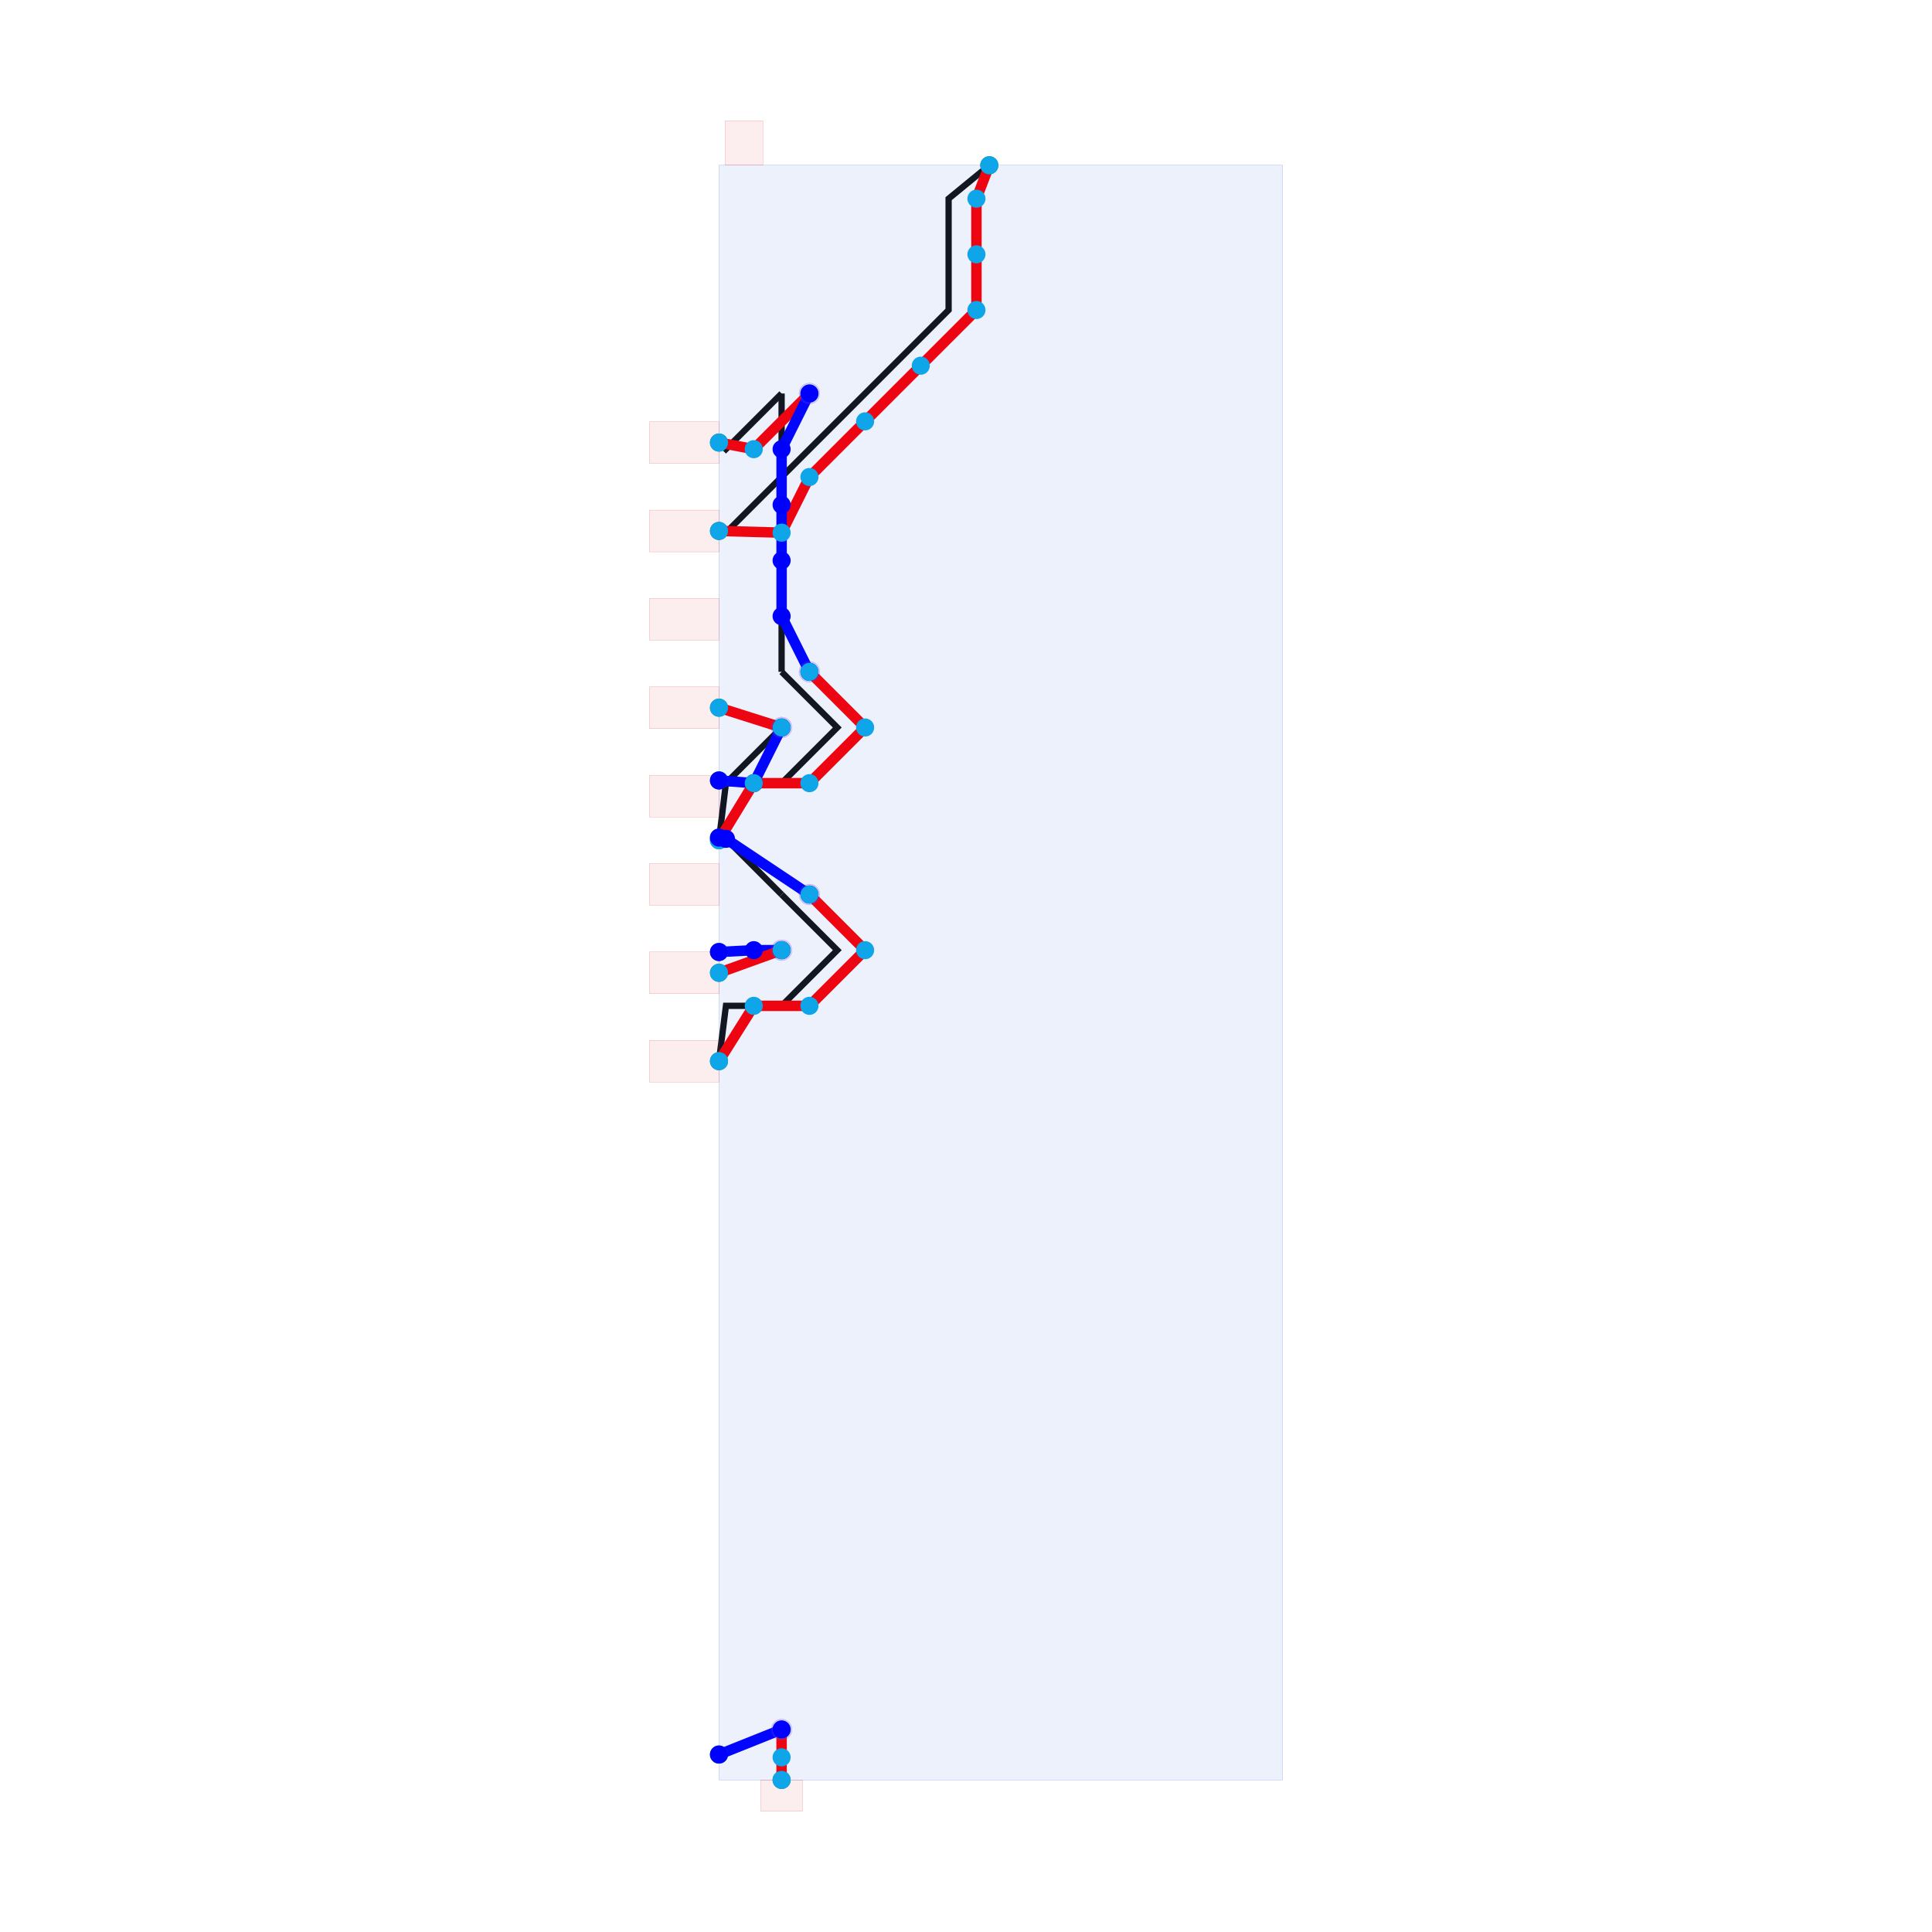
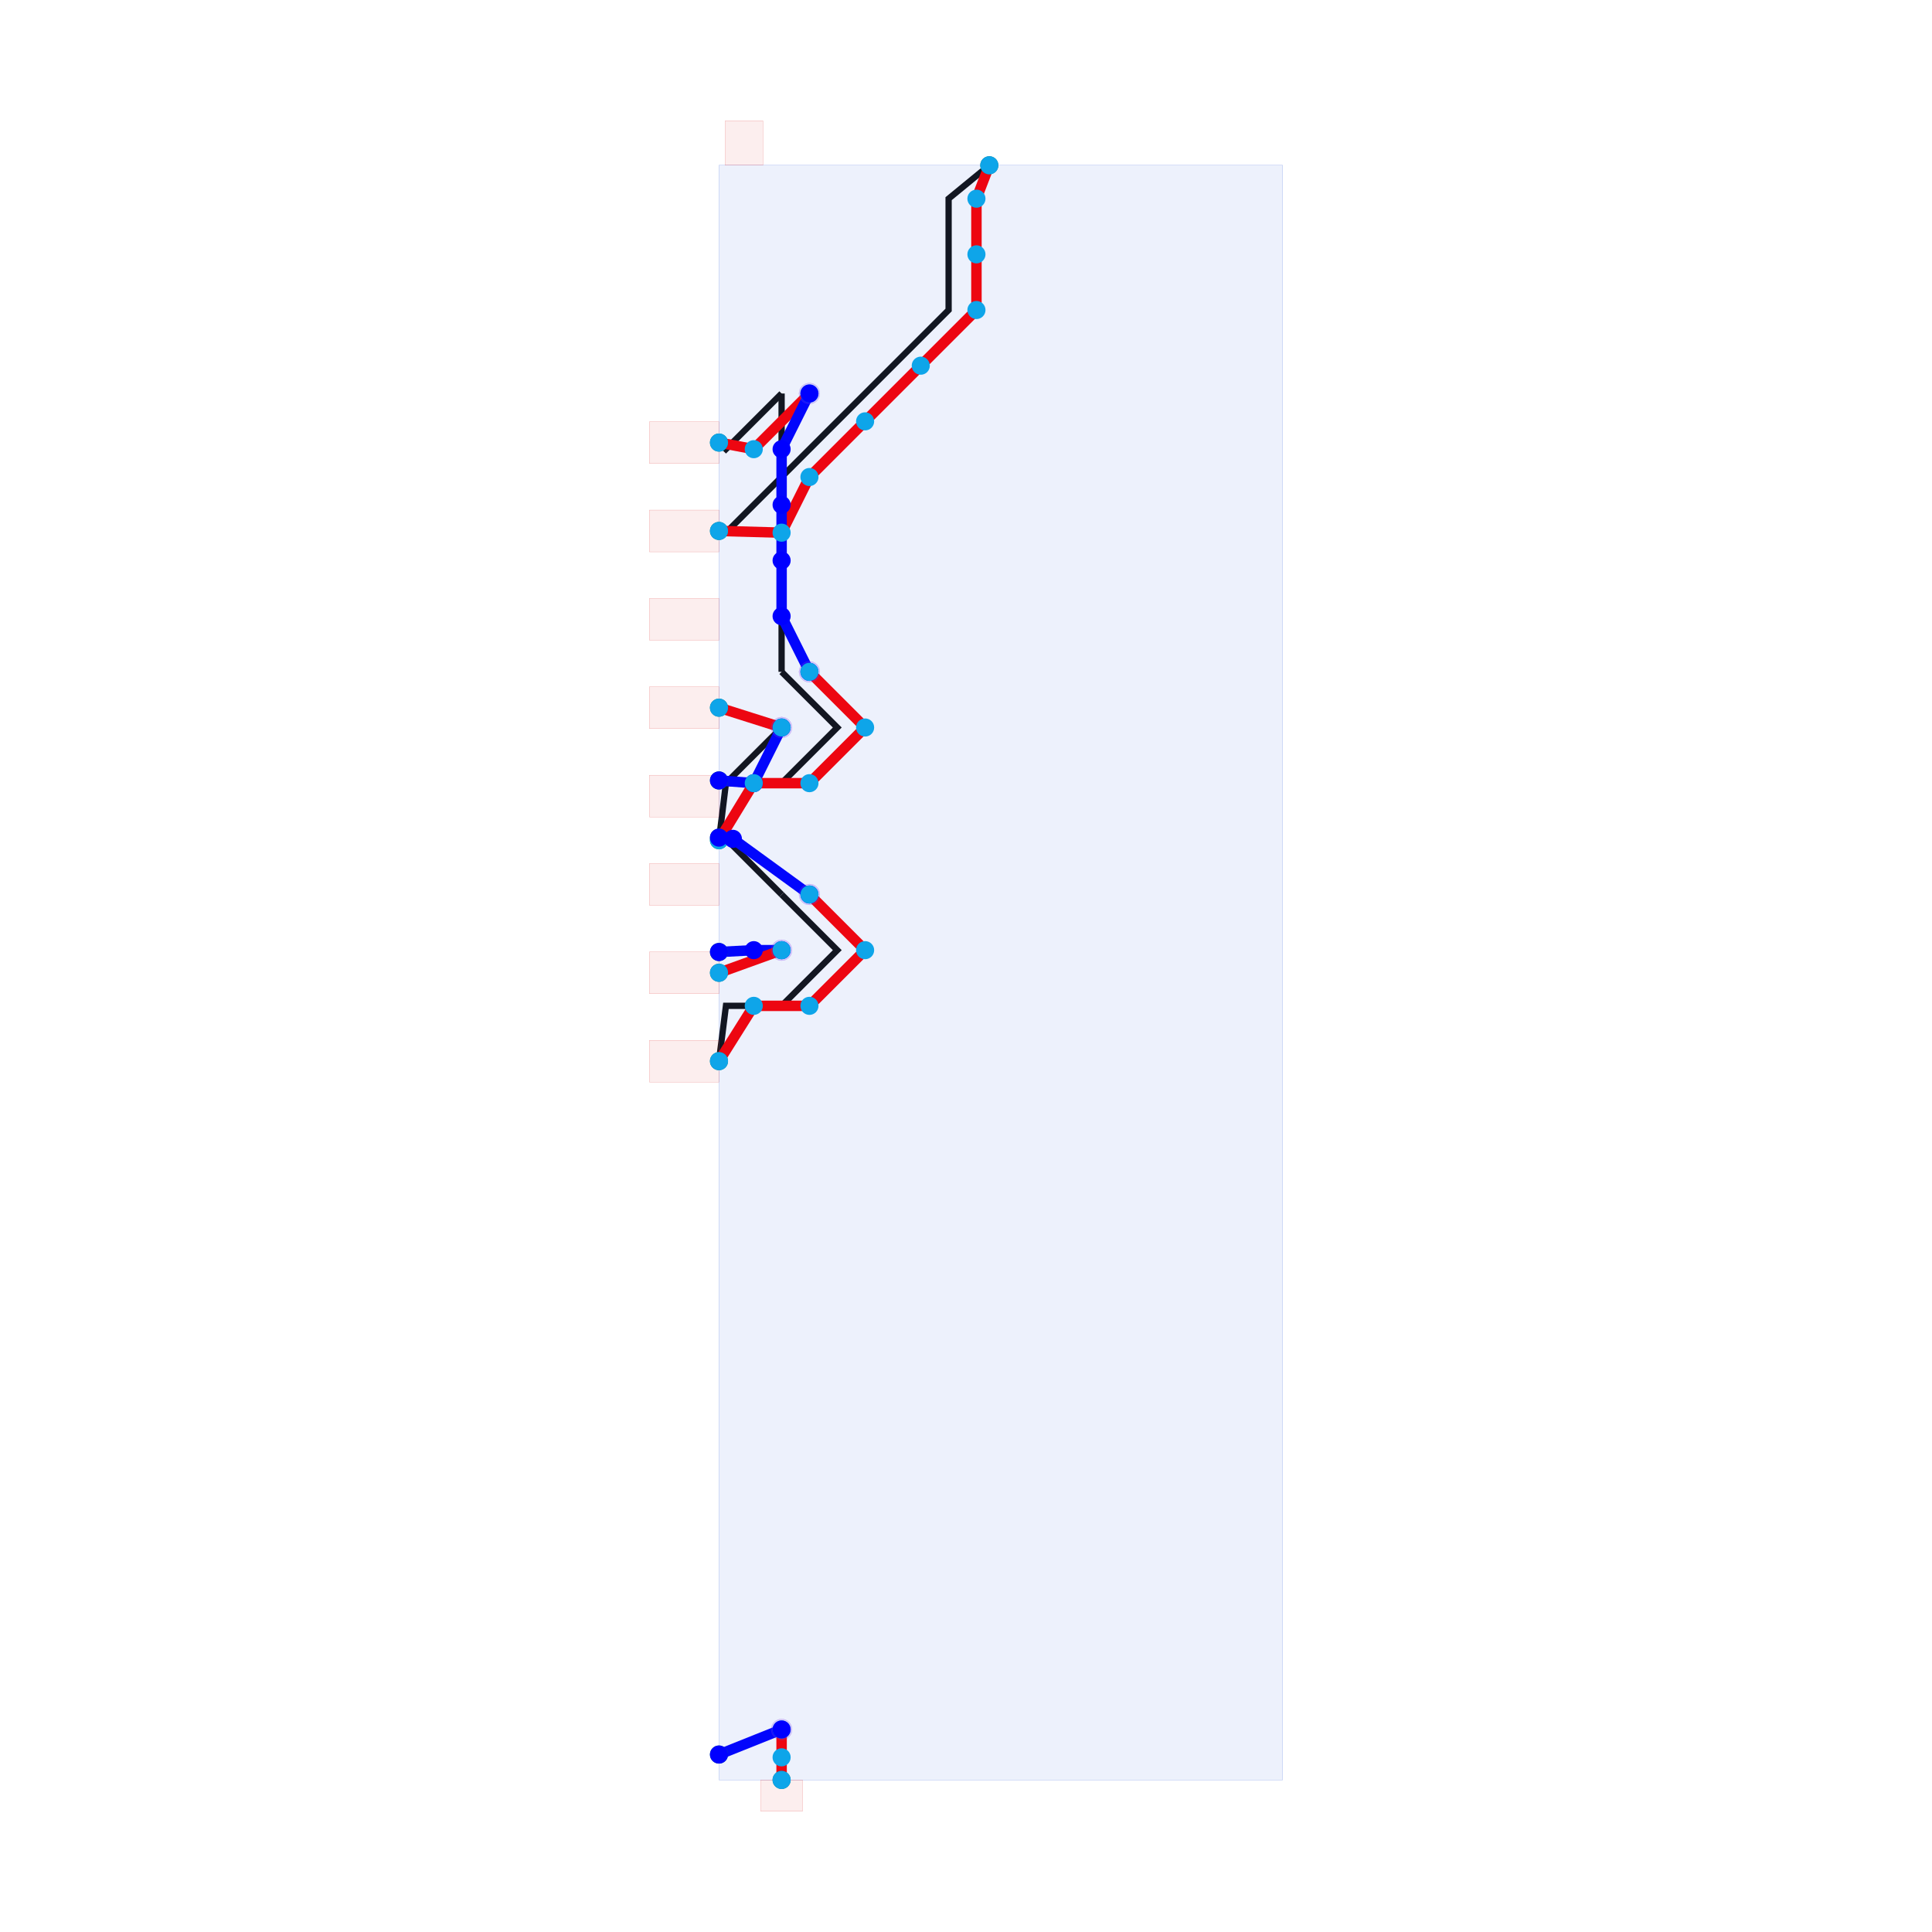
<svg xmlns="http://www.w3.org/2000/svg" width="640" height="640" viewBox="0 0 640 640">
  <rect width="100%" height="100%" fill="white" />
  <g>
    <polyline data-points="23.9,4.425 24,4.4 24.8,5.2 25.6,6 26.400000000000002,6.8 27.200000000000003,7.6 27.200000000000003,8.4 27.200000000000003,9.200000000000001 27.785000000000004,9.679999999999998" data-type="line" data-label="original:source_net_18" points="238.172,175.88 240.477,176.456 258.917,158.016 277.357,139.576 295.797,121.136 314.237,102.696 314.237,84.256 314.237,65.816 327.722,54.752" fill="none" stroke="#111111" stroke-width="2.075" />
  </g>
  <g>
    <polyline data-points="23.9,0.839090909090908 24,0.8 24.8,1.6" data-type="line" data-label="original:source_net_5_mst1" points="238.172,258.535 240.477,259.436 258.917,240.996" fill="none" stroke="#111111" stroke-width="2.075" />
  </g>
  <g>
    <polyline data-points="24.8,1.6 24.8,1.6 23.9,1.8849999999999998" data-type="line" data-label="original:source_net_5_mst1" points="258.917,240.996 258.917,240.996 238.172,234.427" fill="none" stroke="#111111" stroke-width="2.075" />
  </g>
  <g>
    <polyline data-points="24.8,-13.525 24.8,-13.600000000000001 24.8,-12.8" data-type="line" data-label="original:source_net_14_mst0" points="258.917,589.627 258.917,591.356 258.917,572.916" fill="none" stroke="#111111" stroke-width="2.075" />
  </g>
  <g>
    <polyline data-points="24.8,-12.8 24.8,-12.8 23.9,-13.159999999999993" data-type="line" data-label="original:source_net_14_mst0" points="258.917,572.916 258.917,572.916 238.172,581.214" fill="none" stroke="#111111" stroke-width="2.075" />
  </g>
  <g>
    <polyline data-points="23.9,-1.6263636363636373 24,-1.6 24.8,-1.6" data-type="line" data-label="original:source_net_11_mst0" points="238.172,315.364 240.477,314.756 258.917,314.756" fill="none" stroke="#111111" stroke-width="2.075" />
  </g>
  <g>
    <polyline data-points="24.8,-1.6 24.8,-1.6 23.9,-1.925" data-type="line" data-label="original:source_net_11_mst0" points="258.917,314.756 258.917,314.756 238.172,322.247" fill="none" stroke="#111111" stroke-width="2.075" />
  </g>
  <g>
    <polyline data-points="23.9,5.695 24,5.6000000000000005 24.8,6.4" data-type="line" data-label="original:source_net_9_mst0" points="238.172,146.606 240.477,148.796 258.917,130.356" fill="none" stroke="#111111" stroke-width="2.075" />
  </g>
  <g>
    <polyline data-points="24.8,6.4 24.8,6.4 24.8,5.6000000000000005 24.8,4.800000000000001 24.8,4.000000000000001 24.8,3.200000000000001 24.8,2.4000000000000012" data-type="line" data-label="original:source_net_9_mst0" points="258.917,130.356 258.917,130.356 258.917,148.796 258.917,167.236 258.917,185.676 258.917,204.116 258.917,222.556" fill="none" stroke="#111111" stroke-width="2.075" />
  </g>
  <g>
    <polyline data-points="24.8,2.4000000000000012 24.8,2.4000000000000012 25.6,1.6000000000000012 24.8,0.8000000000000012 24,0.8000000000000012 23.9,-0.02000000000000024" data-type="line" data-label="original:source_net_9_mst0" points="258.917,222.556 258.917,222.556 277.357,240.996 258.917,259.436 240.477,259.436 238.172,278.337" fill="none" stroke="#111111" stroke-width="2.075" />
  </g>
  <g>
    <polyline data-points="23.9,0.017272727272727106 24,0 24.8,-0.8" data-type="line" data-label="original:source_net_6_mst2" points="238.172,277.478 240.477,277.876 258.917,296.316" fill="none" stroke="#111111" stroke-width="2.075" />
  </g>
  <g>
    <polyline data-points="24.8,-0.8 24.8,-0.8 25.6,-1.6 24.8,-2.4000000000000004 24,-2.4000000000000004 23.9,-3.1950000000000003" data-type="line" data-label="original:source_net_6_mst2" points="258.917,296.316 258.917,296.316 277.357,314.756 258.917,333.196 240.477,333.196 238.172,351.521" fill="none" stroke="#111111" stroke-width="2.075" />
  </g>
  <g>
    <polyline data-points="23.9,4.425 24.799999999999997,4.4 25.2,5.2 26,6 26.8,6.8 27.6,7.6 27.6,8.4 27.6,9.200000000000001 27.785000000000004,9.679999999999998" data-type="line" data-label="source_net_18" points="238.172,175.88 258.917,176.456 268.137,158.016 286.577,139.576 305.017,121.136 323.458,102.696 323.458,84.256 323.458,65.816 327.722,54.752" fill="none" stroke="#FF0000" stroke-width="3.458" />
  </g>
  <g>
    <polyline data-points="23.9,0.839090909090908 24.4,0.8 24.8,1.6" data-type="line" data-label="source_net_5_mst1" points="238.172,258.535 249.697,259.436 258.917,240.996" fill="none" stroke="#0000FF" stroke-width="3.458" />
  </g>
  <g>
    <polyline data-points="24.8,1.6 24.8,1.6 23.9,1.8849999999999998" data-type="line" data-label="source_net_5_mst1" points="258.917,240.996 258.917,240.996 238.172,234.427" fill="none" stroke="#FF0000" stroke-width="3.458" />
  </g>
  <g>
    <polyline data-points="24.8,-13.525 24.8,-13.200000000000001 24.8,-12.8" data-type="line" data-label="source_net_14_mst0" points="258.917,589.627 258.917,582.136 258.917,572.916" fill="none" stroke="#FF0000" stroke-width="3.458" />
  </g>
  <g>
    <polyline data-points="24.8,-12.8 24.8,-12.8 23.9,-13.159999999999993" data-type="line" data-label="source_net_14_mst0" points="258.917,572.916 258.917,572.916 238.172,581.214" fill="none" stroke="#0000FF" stroke-width="3.458" />
  </g>
  <g>
    <polyline data-points="23.9,-1.6263636363636373 24.4,-1.6 24.8,-1.6" data-type="line" data-label="source_net_11_mst0" points="238.172,315.364 249.697,314.756 258.917,314.756" fill="none" stroke="#0000FF" stroke-width="3.458" />
  </g>
  <g>
    <polyline data-points="24.8,-1.6 24.8,-1.6 23.9,-1.925" data-type="line" data-label="source_net_11_mst0" points="258.917,314.756 258.917,314.756 238.172,322.247" fill="none" stroke="#FF0000" stroke-width="3.458" />
  </g>
  <g>
    <polyline data-points="23.9,5.695 24.4,5.6000000000000005 25.2,6.4" data-type="line" data-label="source_net_9_mst0" points="238.172,146.606 249.697,148.796 268.137,130.356" fill="none" stroke="#FF0000" stroke-width="3.458" />
  </g>
  <g>
    <polyline data-points="25.2,6.4 25.2,6.4 24.8,5.6000000000000005 24.8,4.800000000000001 24.8,4.000000000000001 24.8,3.200000000000001 25.2,2.4000000000000012" data-type="line" data-label="source_net_9_mst0" points="268.137,130.356 268.137,130.356 258.917,148.796 258.917,167.236 258.917,185.676 258.917,204.116 268.137,222.556" fill="none" stroke="#0000FF" stroke-width="3.458" />
  </g>
  <g>
    <polyline data-points="25.2,2.4000000000000012 25.2,2.4000000000000012 26,1.6000000000000012 25.2,0.8000000000000012 24.4,0.8000000000000012 23.9,-0.02000000000000024" data-type="line" data-label="source_net_9_mst0" points="268.137,222.556 268.137,222.556 286.577,240.996 268.137,259.436 249.697,259.436 238.172,278.337" fill="none" stroke="#FF0000" stroke-width="3.458" />
  </g>
  <g>
-     <polyline data-points="23.9,0.017272727272727106 24,0 25.2,-0.8" data-type="line" data-label="source_net_6_mst2" points="238.172,277.478 240.477,277.876 268.137,296.316" fill="none" stroke="#0000FF" stroke-width="3.458" />
+     <polyline data-points="23.9,0.017272727272727106 24.099999999999998,0 25.2,-0.8" data-type="line" data-label="source_net_6_mst2" points="238.172,277.478 242.782,277.876 268.137,296.316" fill="none" stroke="#0000FF" stroke-width="3.458" />
  </g>
  <g>
    <polyline data-points="25.2,-0.8 25.2,-0.8 26,-1.6 25.2,-2.4000000000000004 24.4,-2.4000000000000004 23.9,-3.1950000000000003" data-type="line" data-label="source_net_6_mst2" points="268.137,296.316 268.137,296.316 286.577,314.756 268.137,333.196 249.697,333.196 238.172,351.521" fill="none" stroke="#FF0000" stroke-width="3.458" />
  </g>
  <g>
    <rect data-type="rect" data-label="cmn_13" data-x="27.95" data-y="-1.9225000000000012" x="238.172" y="54.752" width="186.705" height="534.875" fill="rgba(29, 78, 216, 0.08)" stroke="#1d4ed8" stroke-width="0.043" />
  </g>
  <g>
    <rect data-type="rect" data-label="obstacle:rect:0" data-x="24.8" data-y="-13.75" x="252.002" y="589.627" width="13.83" height="10.373" fill="rgba(220, 38, 38, 0.08)" stroke="#dc2626" stroke-width="0.043" />
  </g>
  <g>
    <rect data-type="rect" data-label="obstacle:rect:1" data-x="23.4" data-y="5.695" x="215.122" y="139.691" width="23.05" height="13.83" fill="rgba(220, 38, 38, 0.08)" stroke="#dc2626" stroke-width="0.043" />
  </g>
  <g>
    <rect data-type="rect" data-label="obstacle:rect:2" data-x="23.4" data-y="4.425" x="215.122" y="168.965" width="23.05" height="13.83" fill="rgba(220, 38, 38, 0.08)" stroke="#dc2626" stroke-width="0.043" />
  </g>
  <g>
    <rect data-type="rect" data-label="obstacle:rect:3" data-x="23.4" data-y="3.1549999999999994" x="215.122" y="198.238" width="23.05" height="13.83" fill="rgba(220, 38, 38, 0.08)" stroke="#dc2626" stroke-width="0.043" />
  </g>
  <g>
    <rect data-type="rect" data-label="obstacle:rect:4" data-x="23.4" data-y="1.8849999999999998" x="215.122" y="227.512" width="23.05" height="13.83" fill="rgba(220, 38, 38, 0.08)" stroke="#dc2626" stroke-width="0.043" />
  </g>
  <g>
    <rect data-type="rect" data-label="obstacle:rect:5" data-x="23.4" data-y="0.6149999999999998" x="215.122" y="256.785" width="23.05" height="13.83" fill="rgba(220, 38, 38, 0.08)" stroke="#dc2626" stroke-width="0.043" />
  </g>
  <g>
    <rect data-type="rect" data-label="obstacle:rect:6" data-x="23.4" data-y="-0.6550000000000002" x="215.122" y="286.059" width="23.05" height="13.83" fill="rgba(220, 38, 38, 0.08)" stroke="#dc2626" stroke-width="0.043" />
  </g>
  <g>
    <rect data-type="rect" data-label="obstacle:rect:7" data-x="23.4" data-y="-1.9250000000000003" x="215.122" y="315.332" width="23.05" height="13.83" fill="rgba(220, 38, 38, 0.08)" stroke="#dc2626" stroke-width="0.043" />
  </g>
  <g>
    <rect data-type="rect" data-label="obstacle:rect:8" data-x="23.4" data-y="-3.1950000000000003" x="215.122" y="344.606" width="23.05" height="13.83" fill="rgba(220, 38, 38, 0.08)" stroke="#dc2626" stroke-width="0.043" />
  </g>
  <g>
    <rect data-type="rect" data-label="obstacle:rect:9" data-x="24.26" data-y="10" x="240.247" y="40" width="12.447" height="14.752" fill="rgba(220, 38, 38, 0.08)" stroke="#dc2626" stroke-width="0.043" />
  </g>
  <circle data-type="circle" data-label="" data-x="24.8" data-y="1.6" cx="258.917" cy="240.996" r="3.458" fill="rgba(124, 58, 237, 0.2)" stroke="#7c3aed" stroke-width="0.043" />
  <circle data-type="circle" data-label="" data-x="24.8" data-y="-12.8" cx="258.917" cy="572.916" r="3.458" fill="rgba(124, 58, 237, 0.2)" stroke="#7c3aed" stroke-width="0.043" />
  <circle data-type="circle" data-label="" data-x="24.8" data-y="-1.6" cx="258.917" cy="314.756" r="3.458" fill="rgba(124, 58, 237, 0.2)" stroke="#7c3aed" stroke-width="0.043" />
  <circle data-type="circle" data-label="" data-x="25.2" data-y="6.4" cx="268.137" cy="130.356" r="3.458" fill="rgba(124, 58, 237, 0.2)" stroke="#7c3aed" stroke-width="0.043" />
  <circle data-type="circle" data-label="" data-x="25.2" data-y="2.4000000000000012" cx="268.137" cy="222.556" r="3.458" fill="rgba(124, 58, 237, 0.2)" stroke="#7c3aed" stroke-width="0.043" />
  <circle data-type="circle" data-label="" data-x="25.2" data-y="-0.8" cx="268.137" cy="296.316" r="3.458" fill="rgba(124, 58, 237, 0.2)" stroke="#7c3aed" stroke-width="0.043" />
  <g>
    <circle data-type="point" data-label="source_net_14_mst0" data-x="23.9" data-y="-13.159999999999993" cx="238.172" cy="581.214" r="3" fill="#0f766e" />
  </g>
  <g>
    <circle data-type="point" data-label="source_net_14_mst0" data-x="24.8" data-y="-13.525" cx="258.917" cy="589.627" r="3" fill="#0f766e" />
  </g>
  <g>
    <circle data-type="point" data-label="source_net_18" data-x="27.785000000000004" data-y="9.679999999999998" cx="327.722" cy="54.752" r="3" fill="#0f766e" />
  </g>
  <g>
    <circle data-type="point" data-label="source_net_18" data-x="23.9" data-y="4.425" cx="238.172" cy="175.88" r="3" fill="#0f766e" />
  </g>
  <g>
    <circle data-type="point" data-label="source_net_5_mst1" data-x="23.9" data-y="0.839090909090908" cx="238.172" cy="258.535" r="3" fill="#0f766e" />
  </g>
  <g>
    <circle data-type="point" data-label="source_net_5_mst1" data-x="23.9" data-y="1.8849999999999998" cx="238.172" cy="234.427" r="3" fill="#0f766e" />
  </g>
  <g>
    <circle data-type="point" data-label="source_net_11_mst0" data-x="23.9" data-y="-1.6263636363636373" cx="238.172" cy="315.364" r="3" fill="#0f766e" />
  </g>
  <g>
    <circle data-type="point" data-label="source_net_11_mst0" data-x="23.9" data-y="-1.925" cx="238.172" cy="322.247" r="3" fill="#0f766e" />
  </g>
  <g>
    <circle data-type="point" data-label="source_net_9_mst0" data-x="23.9" data-y="-0.02000000000000024" cx="238.172" cy="278.337" r="3" fill="#0f766e" />
  </g>
  <g>
    <circle data-type="point" data-label="source_net_9_mst0" data-x="23.9" data-y="5.695" cx="238.172" cy="146.606" r="3" fill="#0f766e" />
  </g>
  <g>
    <circle data-type="point" data-label="source_net_6_mst2" data-x="23.9" data-y="0.017272727272727106" cx="238.172" cy="277.478" r="3" fill="#0f766e" />
  </g>
  <g>
    <circle data-type="point" data-label="source_net_6_mst2" data-x="23.9" data-y="-3.1950000000000003" cx="238.172" cy="351.521" r="3" fill="#0f766e" />
  </g>
  <g>
    <circle data-type="point" data-label="" data-x="23.9" data-y="4.425" cx="238.172" cy="175.88" r="3" fill="#0ea5e9" />
  </g>
  <g>
    <circle data-type="point" data-label="" data-x="24.799999999999997" data-y="4.4" cx="258.917" cy="176.456" r="3" fill="#0ea5e9" />
  </g>
  <g>
    <circle data-type="point" data-label="" data-x="25.2" data-y="5.2" cx="268.137" cy="158.016" r="3" fill="#0ea5e9" />
  </g>
  <g>
    <circle data-type="point" data-label="" data-x="26" data-y="6" cx="286.577" cy="139.576" r="3" fill="#0ea5e9" />
  </g>
  <g>
    <circle data-type="point" data-label="" data-x="26.8" data-y="6.8" cx="305.017" cy="121.136" r="3" fill="#0ea5e9" />
  </g>
  <g>
    <circle data-type="point" data-label="" data-x="27.6" data-y="7.6" cx="323.458" cy="102.696" r="3" fill="#0ea5e9" />
  </g>
  <g>
    <circle data-type="point" data-label="" data-x="27.6" data-y="8.4" cx="323.458" cy="84.256" r="3" fill="#0ea5e9" />
  </g>
  <g>
    <circle data-type="point" data-label="" data-x="27.6" data-y="9.200000000000001" cx="323.458" cy="65.816" r="3" fill="#0ea5e9" />
  </g>
  <g>
    <circle data-type="point" data-label="" data-x="27.785000000000004" data-y="9.679999999999998" cx="327.722" cy="54.752" r="3" fill="#0ea5e9" />
  </g>
  <g>
    <circle data-type="point" data-label="" data-x="23.9" data-y="0.839090909090908" cx="238.172" cy="258.535" r="3" fill="#0000FF" />
  </g>
  <g>
    <circle data-type="point" data-label="" data-x="24.4" data-y="0.8" cx="249.697" cy="259.436" r="3" fill="#0000FF" />
  </g>
  <g>
    <circle data-type="point" data-label="" data-x="24.8" data-y="1.6" cx="258.917" cy="240.996" r="3" fill="#0000FF" />
  </g>
  <g>
    <circle data-type="point" data-label="" data-x="24.8" data-y="1.6" cx="258.917" cy="240.996" r="3" fill="#0ea5e9" />
  </g>
  <g>
    <circle data-type="point" data-label="" data-x="23.9" data-y="1.8849999999999998" cx="238.172" cy="234.427" r="3" fill="#0ea5e9" />
  </g>
  <g>
    <circle data-type="point" data-label="" data-x="24.8" data-y="-13.525" cx="258.917" cy="589.627" r="3" fill="#0ea5e9" />
  </g>
  <g>
    <circle data-type="point" data-label="" data-x="24.8" data-y="-13.200000000000001" cx="258.917" cy="582.136" r="3" fill="#0ea5e9" />
  </g>
  <g>
    <circle data-type="point" data-label="" data-x="24.8" data-y="-12.8" cx="258.917" cy="572.916" r="3" fill="#0ea5e9" />
  </g>
  <g>
    <circle data-type="point" data-label="" data-x="24.8" data-y="-12.8" cx="258.917" cy="572.916" r="3" fill="#0000FF" />
  </g>
  <g>
    <circle data-type="point" data-label="" data-x="23.9" data-y="-13.159999999999993" cx="238.172" cy="581.214" r="3" fill="#0000FF" />
  </g>
  <g>
    <circle data-type="point" data-label="" data-x="23.9" data-y="-1.6263636363636373" cx="238.172" cy="315.364" r="3" fill="#0000FF" />
  </g>
  <g>
    <circle data-type="point" data-label="" data-x="24.4" data-y="-1.6" cx="249.697" cy="314.756" r="3" fill="#0000FF" />
  </g>
  <g>
    <circle data-type="point" data-label="" data-x="24.8" data-y="-1.6" cx="258.917" cy="314.756" r="3" fill="#0000FF" />
  </g>
  <g>
    <circle data-type="point" data-label="" data-x="24.8" data-y="-1.6" cx="258.917" cy="314.756" r="3" fill="#0ea5e9" />
  </g>
  <g>
    <circle data-type="point" data-label="" data-x="23.9" data-y="-1.925" cx="238.172" cy="322.247" r="3" fill="#0ea5e9" />
  </g>
  <g>
    <circle data-type="point" data-label="" data-x="23.9" data-y="5.695" cx="238.172" cy="146.606" r="3" fill="#0ea5e9" />
  </g>
  <g>
    <circle data-type="point" data-label="" data-x="24.4" data-y="5.6000000000000005" cx="249.697" cy="148.796" r="3" fill="#0ea5e9" />
  </g>
  <g>
    <circle data-type="point" data-label="" data-x="25.2" data-y="6.4" cx="268.137" cy="130.356" r="3" fill="#0ea5e9" />
  </g>
  <g>
    <circle data-type="point" data-label="" data-x="25.2" data-y="6.4" cx="268.137" cy="130.356" r="3" fill="#0000FF" />
  </g>
  <g>
    <circle data-type="point" data-label="" data-x="24.8" data-y="5.6000000000000005" cx="258.917" cy="148.796" r="3" fill="#0000FF" />
  </g>
  <g>
    <circle data-type="point" data-label="" data-x="24.8" data-y="4.800000000000001" cx="258.917" cy="167.236" r="3" fill="#0000FF" />
  </g>
  <g>
    <circle data-type="point" data-label="" data-x="24.8" data-y="4.000000000000001" cx="258.917" cy="185.676" r="3" fill="#0000FF" />
  </g>
  <g>
    <circle data-type="point" data-label="" data-x="24.8" data-y="3.200000000000001" cx="258.917" cy="204.116" r="3" fill="#0000FF" />
  </g>
  <g>
    <circle data-type="point" data-label="" data-x="25.2" data-y="2.4000000000000012" cx="268.137" cy="222.556" r="3" fill="#0000FF" />
  </g>
  <g>
    <circle data-type="point" data-label="" data-x="25.2" data-y="2.4000000000000012" cx="268.137" cy="222.556" r="3" fill="#0ea5e9" />
  </g>
  <g>
    <circle data-type="point" data-label="" data-x="26" data-y="1.6000000000000012" cx="286.577" cy="240.996" r="3" fill="#0ea5e9" />
  </g>
  <g>
    <circle data-type="point" data-label="" data-x="25.2" data-y="0.8000000000000012" cx="268.137" cy="259.436" r="3" fill="#0ea5e9" />
  </g>
  <g>
    <circle data-type="point" data-label="" data-x="24.4" data-y="0.8000000000000012" cx="249.697" cy="259.436" r="3" fill="#0ea5e9" />
  </g>
  <g>
    <circle data-type="point" data-label="" data-x="23.9" data-y="-0.02000000000000024" cx="238.172" cy="278.337" r="3" fill="#0ea5e9" />
  </g>
  <g>
    <circle data-type="point" data-label="" data-x="23.9" data-y="0.017272727272727106" cx="238.172" cy="277.478" r="3" fill="#0000FF" />
  </g>
  <g>
-     <circle data-type="point" data-label="" data-x="24" data-y="0" cx="240.477" cy="277.876" r="3" fill="#0000FF" />
+     <circle data-type="point" data-label="" data-x="24.099999999999998" data-y="0" cx="242.782" cy="277.876" r="3" fill="#0000FF" />
  </g>
  <g>
    <circle data-type="point" data-label="" data-x="25.2" data-y="-0.8" cx="268.137" cy="296.316" r="3" fill="#0000FF" />
  </g>
  <g>
    <circle data-type="point" data-label="" data-x="25.2" data-y="-0.8" cx="268.137" cy="296.316" r="3" fill="#0ea5e9" />
  </g>
  <g>
    <circle data-type="point" data-label="" data-x="26" data-y="-1.6" cx="286.577" cy="314.756" r="3" fill="#0ea5e9" />
  </g>
  <g>
    <circle data-type="point" data-label="" data-x="25.2" data-y="-2.4000000000000004" cx="268.137" cy="333.196" r="3" fill="#0ea5e9" />
  </g>
  <g>
    <circle data-type="point" data-label="" data-x="24.4" data-y="-2.4000000000000004" cx="249.697" cy="333.196" r="3" fill="#0ea5e9" />
  </g>
  <g>
    <circle data-type="point" data-label="" data-x="23.9" data-y="-3.1950000000000003" cx="238.172" cy="351.521" r="3" fill="#0ea5e9" />
  </g>
  <g id="crosshair" style="display: none">
    <line id="crosshair-h" y1="0" y2="640" stroke="#666" stroke-width="0.5" />
    <line id="crosshair-v" x1="0" x2="640" stroke="#666" stroke-width="0.5" />
    <text id="coordinates" font-family="monospace" font-size="12" fill="#666" />
  </g>
</svg>
